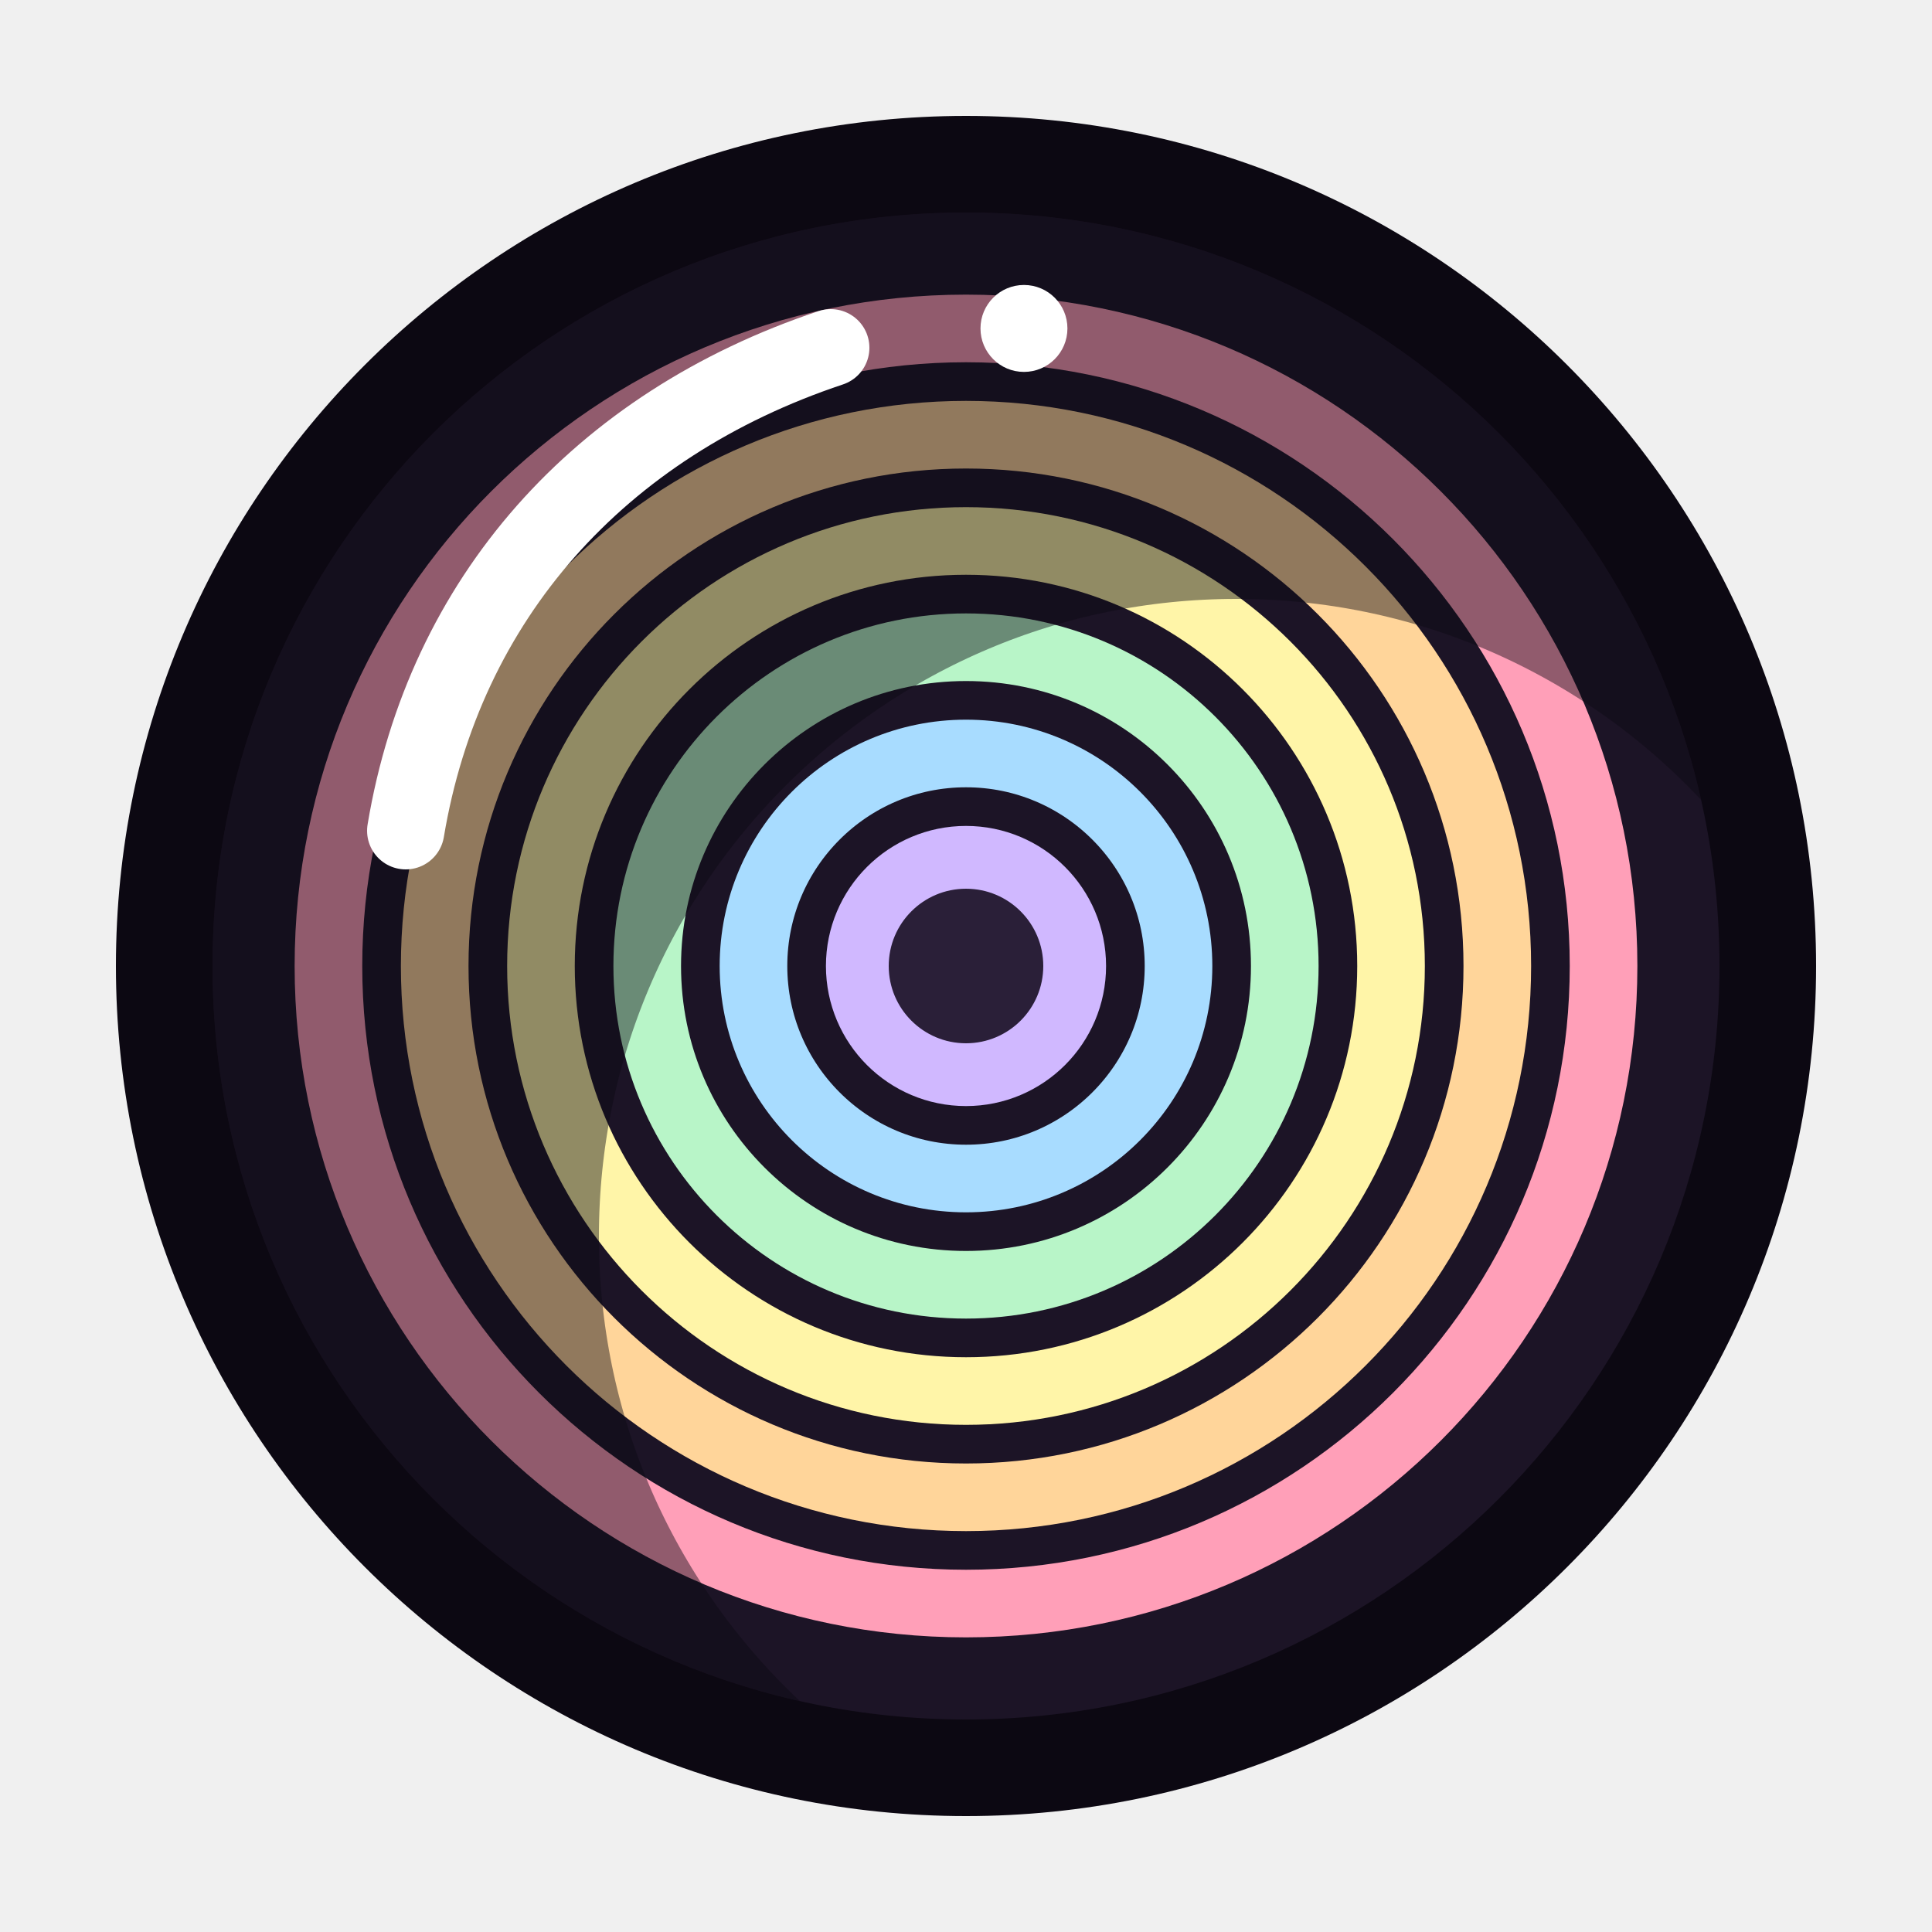
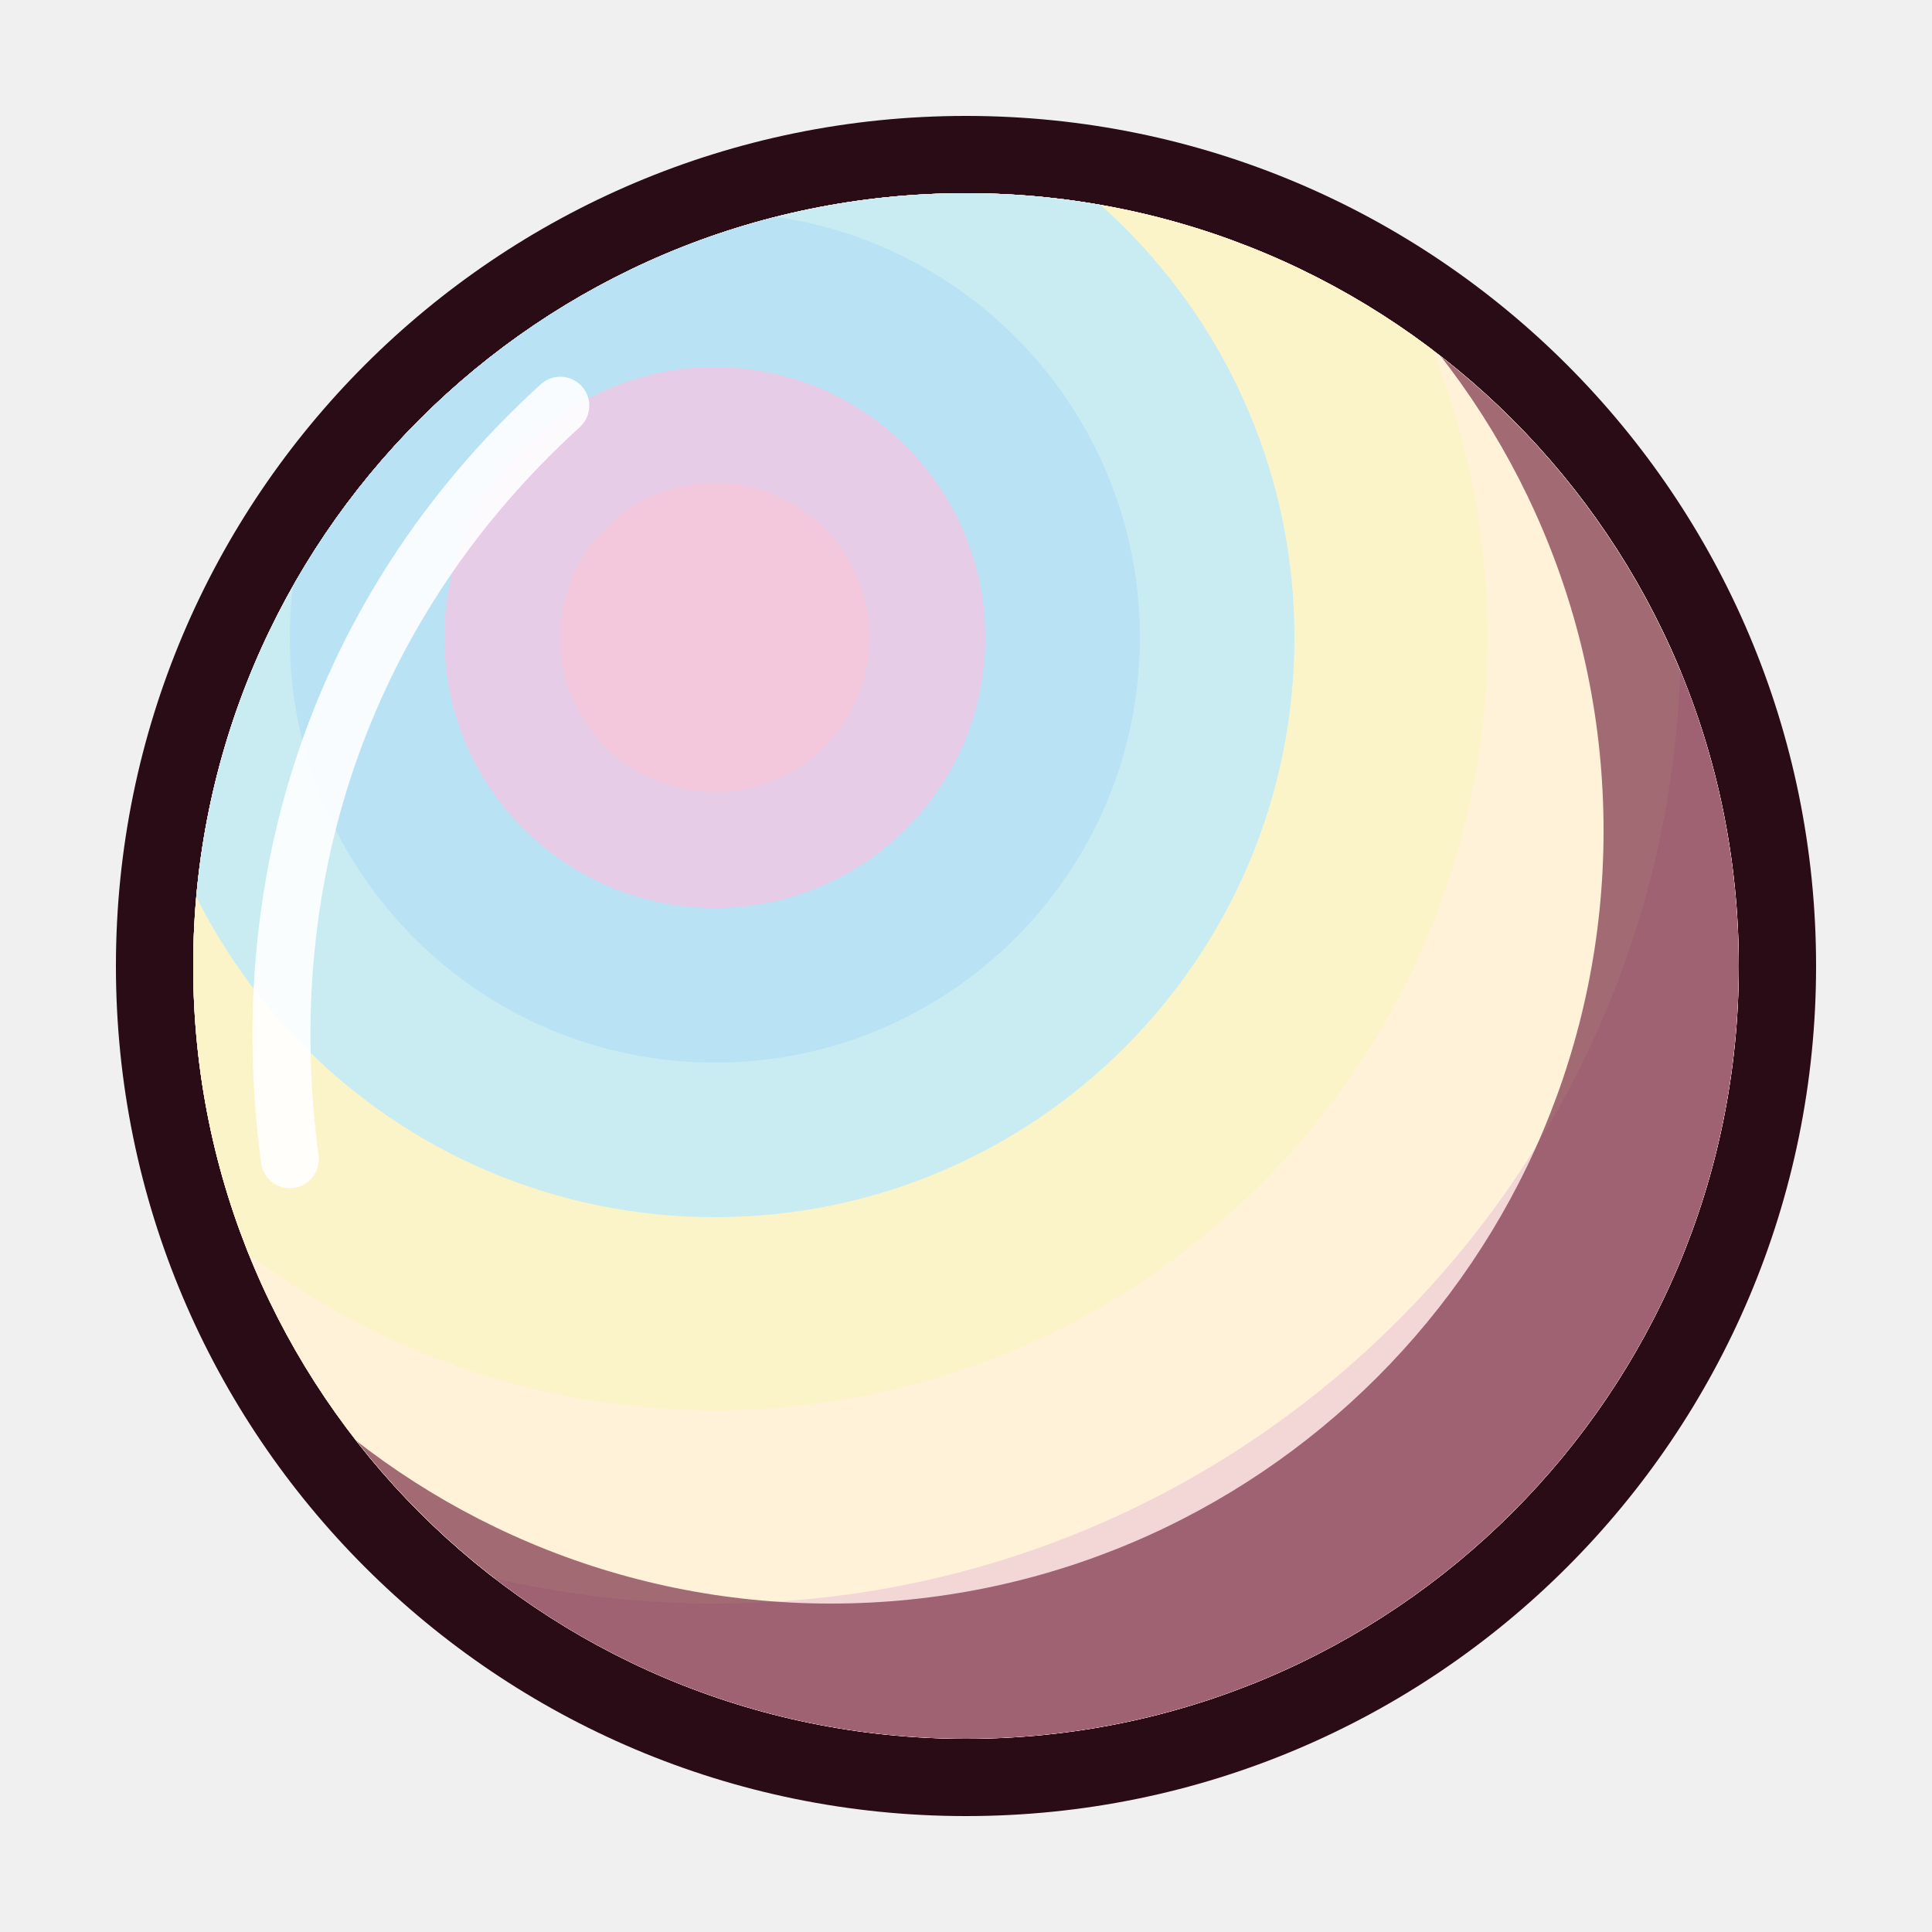
<svg xmlns="http://www.w3.org/2000/svg" viewBox="0 0 200 200" width="200" height="200">
  <svg viewBox="0 0 200 200" width="200" height="200">
    <defs>
      <clipPath id="c">
-         <circle cx="100" cy="100" r="78" />
+         <circle cx="100" cy="100" r="80" />
      </clipPath>
+       <mask id="sh" maskUnits="userSpaceOnUse" x="0" y="0" width="200" height="200">
+         <rect width="200" height="200" fill="#fff" />
+         <circle cx="86" cy="86" r="80" fill="#000" />
+       </mask>
    </defs>
-     <circle cx="100" cy="100" r="88" fill="#0c0812" />
-     <circle cx="100" cy="100" r="78" fill="#1c1426" />
+     <circle cx="100" cy="100" r="88" fill="#2a0c16" />
    <g clip-path="url(#c)">
-       <circle cx="100" cy="100" r="66" fill="none" stroke="#ff9fb8" stroke-width="7" />
-       <circle cx="100" cy="100" r="55" fill="none" stroke="#ffd59a" stroke-width="7" />
-       <circle cx="100" cy="100" r="44" fill="none" stroke="#fff5a8" stroke-width="7" />
-       <circle cx="100" cy="100" r="33" fill="none" stroke="#b8f5c8" stroke-width="7" />
-       <circle cx="100" cy="100" r="22" fill="none" stroke="#a8dcff" stroke-width="7" />
-       <circle cx="100" cy="100" r="11" fill="none" stroke="#d0b8ff" stroke-width="7" />
-       <circle cx="100" cy="100" r="8" fill="#2a1f38" />
-       <circle cx="128" cy="128" r="96" fill="none" stroke="#0c0812" stroke-width="60" opacity=".45" />
+       <rect width="200" height="200" fill="#d8a0b4" />
+       <circle cx="74" cy="66" r="150" fill="#e8b8c8" />
+       <circle cx="74" cy="66" r="124" fill="#f3d6d6" />
+       <circle cx="74" cy="66" r="100" fill="#fff2d8" />
+       <circle cx="74" cy="66" r="80" fill="#fbf4c8" />
+       <circle cx="74" cy="66" r="60" fill="#c8ecf2" />
+       <circle cx="74" cy="66" r="44" fill="#b9e2f4" />
+       <circle cx="74" cy="66" r="28" fill="#e6cce6" />
+       <circle cx="74" cy="66" r="16" fill="#f4c8dc" />
+       <circle cx="100" cy="100" r="80" fill="#7a3048" opacity=".7" mask="url(#sh)" />
    </g>
-     <path d="M42,86 C46,62 62,44 86,36" stroke="#ffffff" stroke-width="8" fill="none" stroke-linecap="round" />
-     <circle cx="106" cy="34" r="4.5" fill="#fff" />
+     <path d="M30,120 C26,90 36,62 58,42" stroke="#ffffff" stroke-width="6" fill="none" stroke-linecap="round" opacity=".9" />
  </svg>
</svg>
